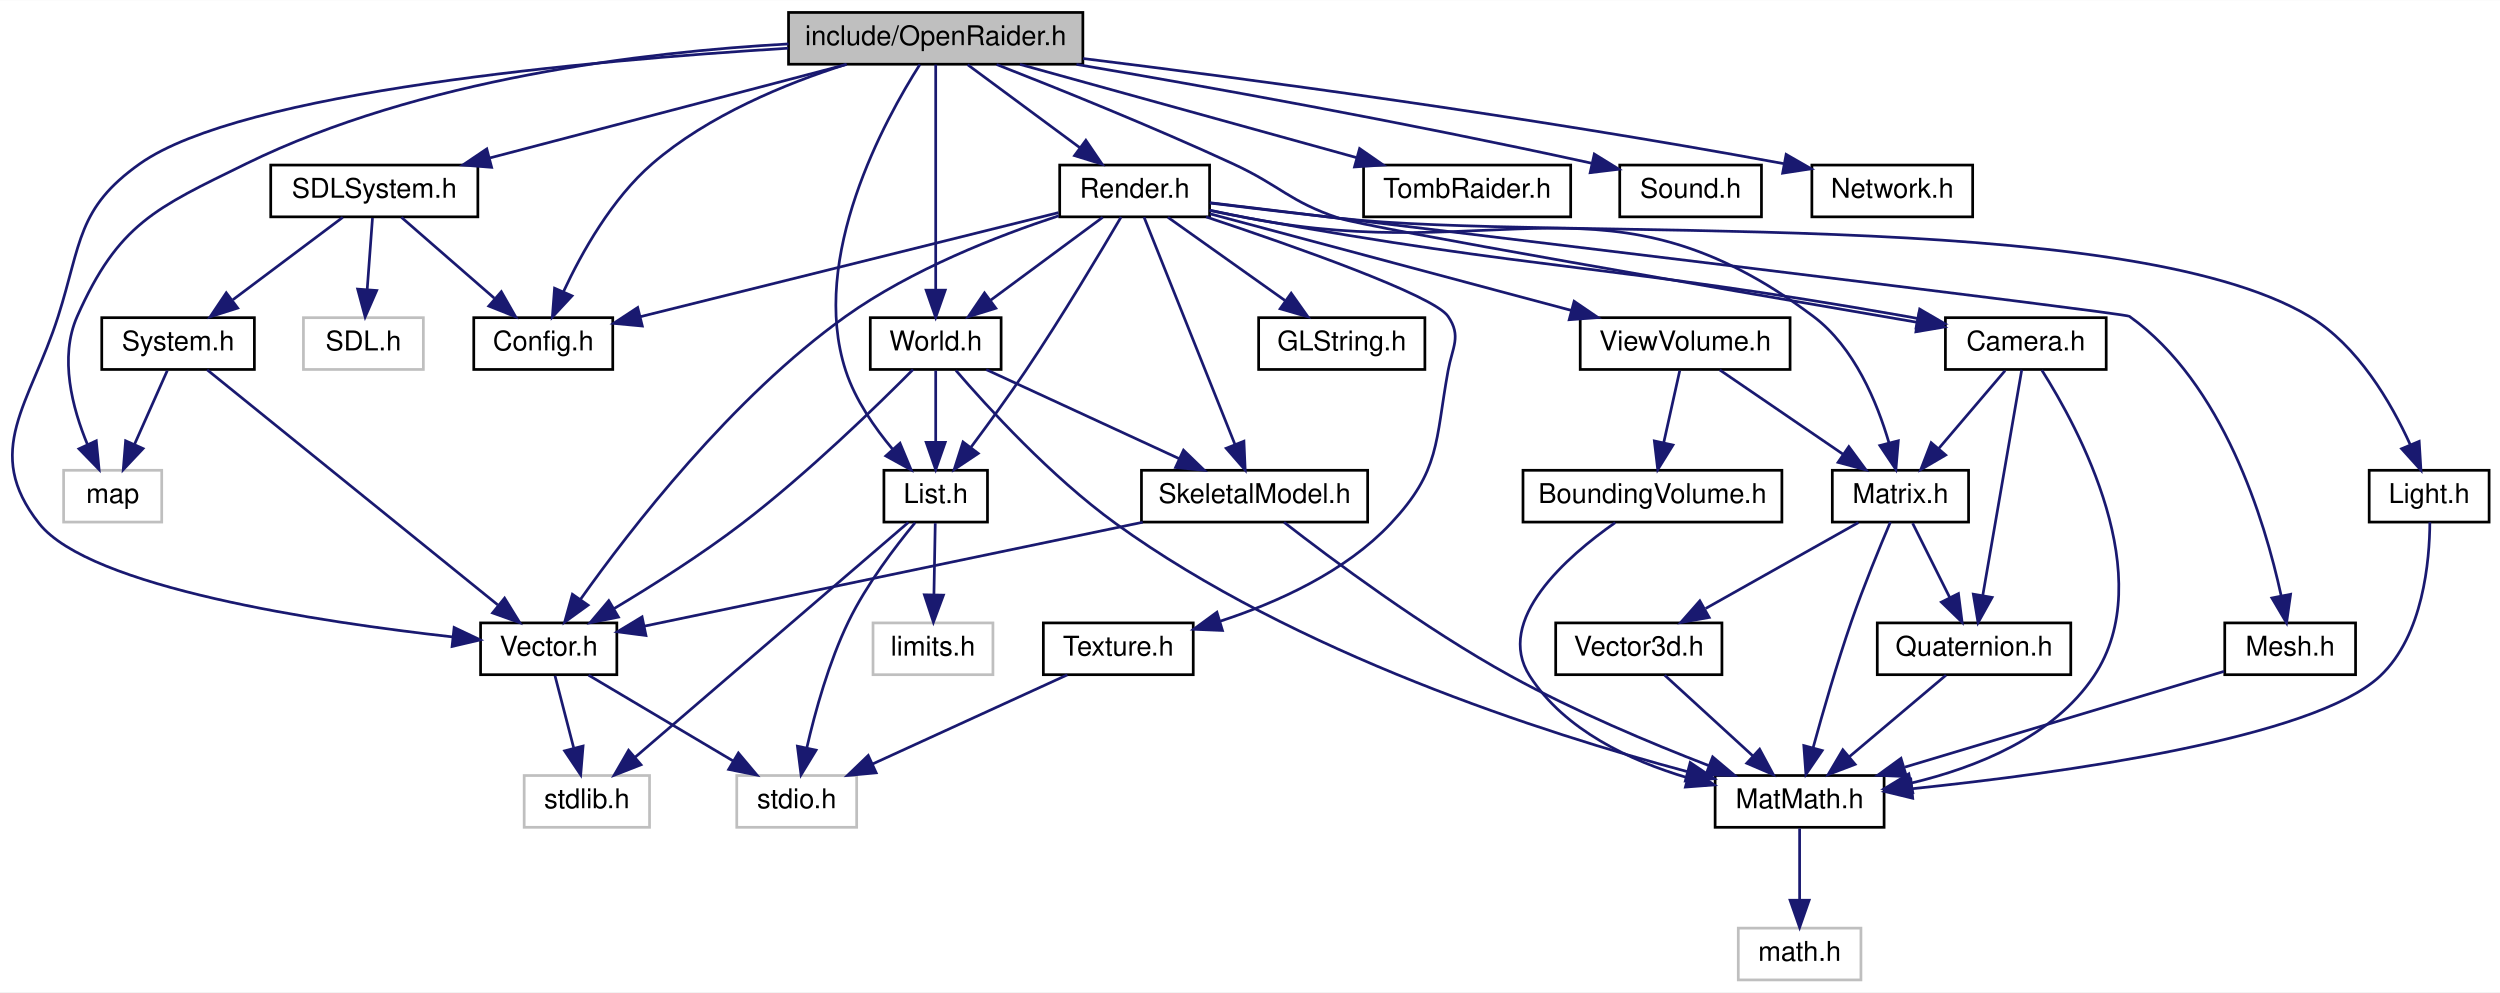
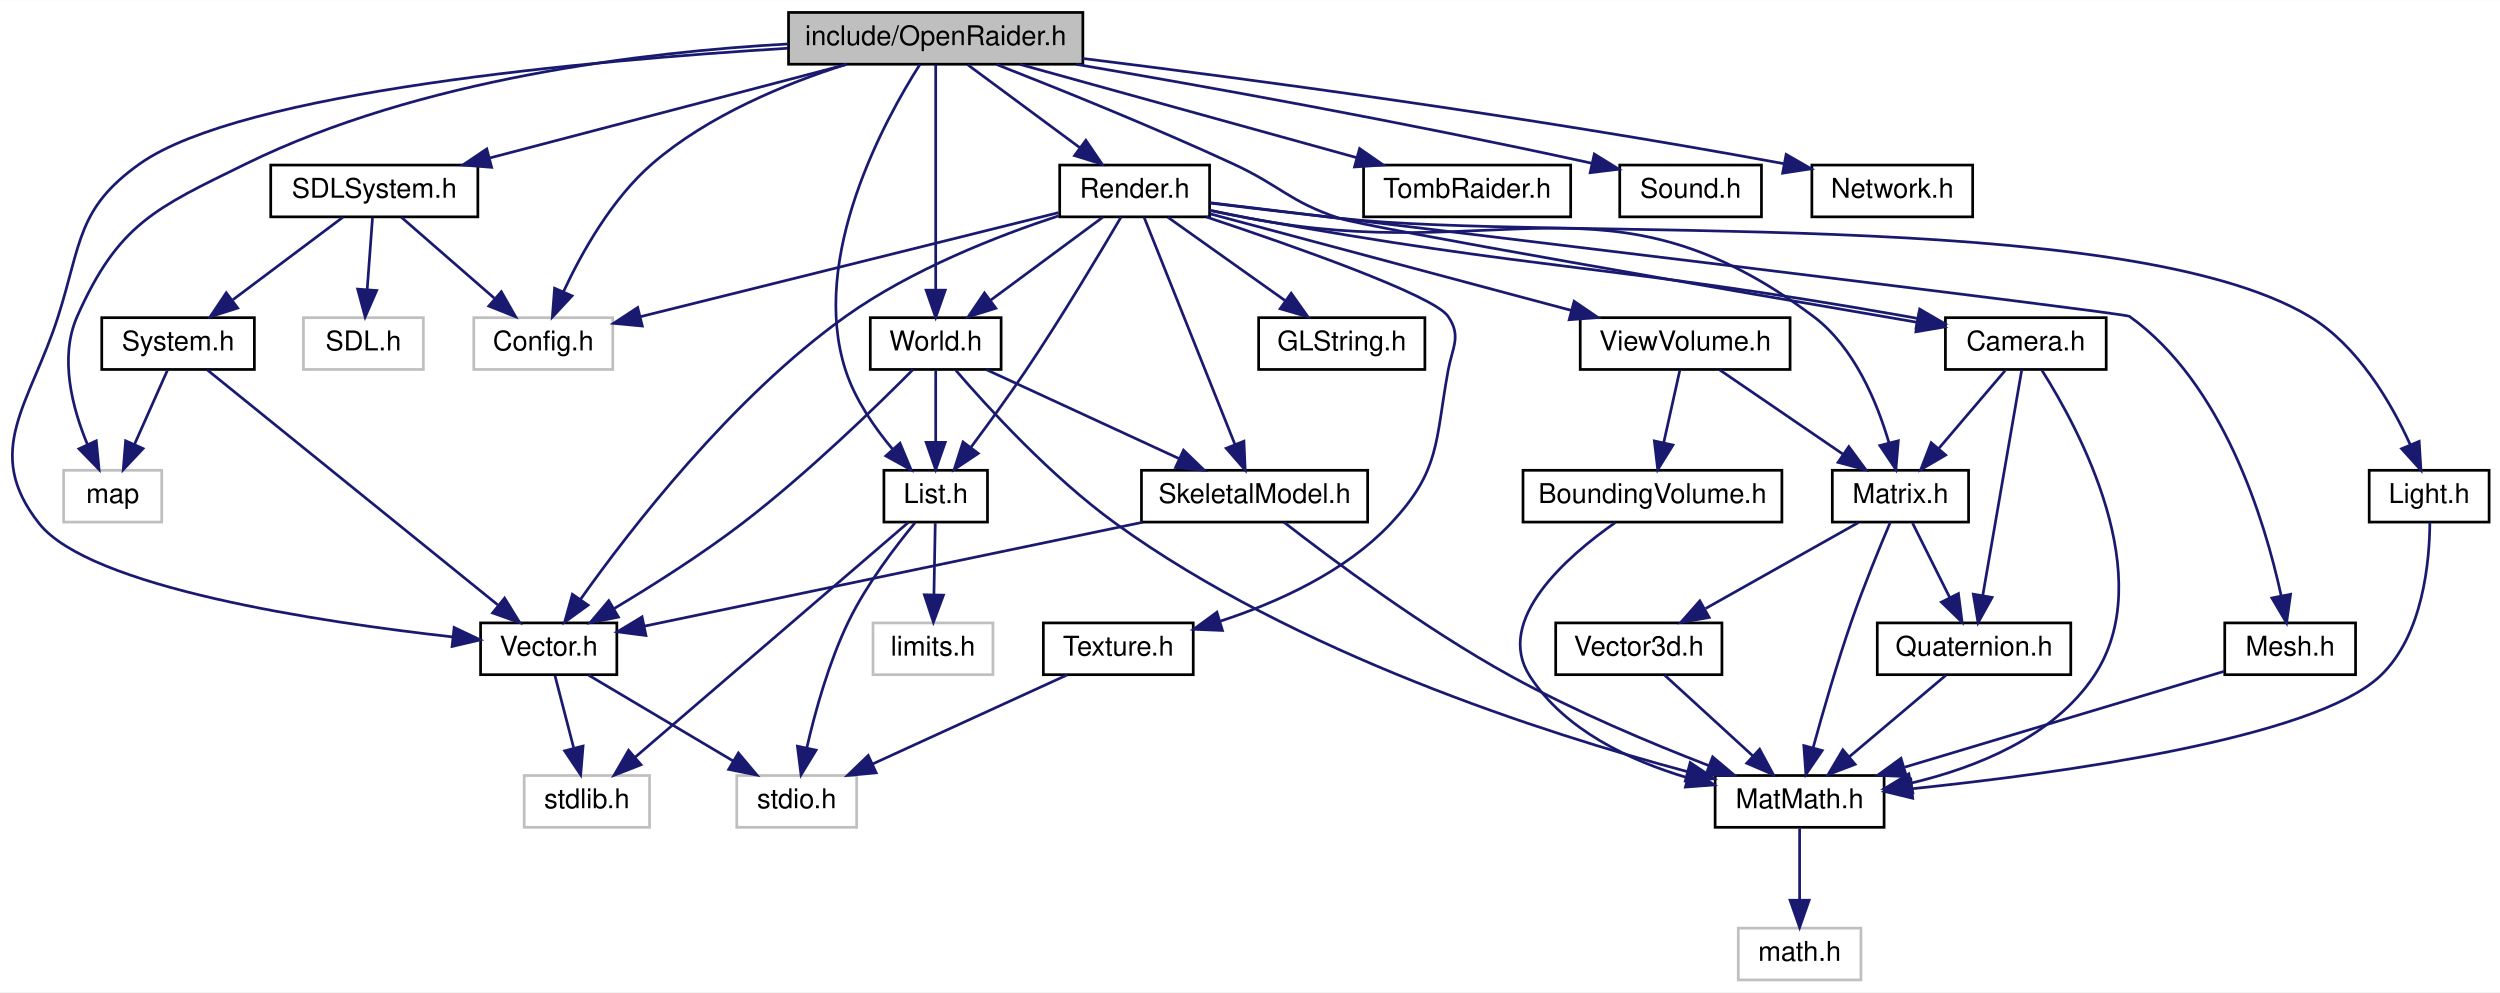
<svg xmlns="http://www.w3.org/2000/svg" xmlns:xlink="http://www.w3.org/1999/xlink" width="917pt" height="364pt" viewBox="0.00 0.00 917.34 364.00">
  <g id="graph0" class="graph" transform="scale(1 1) rotate(0) translate(4 360)">
    <polygon fill="white" stroke="none" points="-4,4 -4,-360 913.341,-360 913.341,4 -4,4" />
    <g id="node1" class="node">
      <polygon fill="#bfbfbf" stroke="black" points="285.341,-336.5 285.341,-355.5 393.341,-355.5 393.341,-336.5 285.341,-336.5" />
      <text text-anchor="middle" x="339.341" y="-343.5" font-family="Helvetica,sans-Serif" font-size="10.00">include/OpenRaider.h</text>
    </g>
    <g id="node2" class="node">
      <polygon fill="white" stroke="#bfbfbf" points="19.34,-168.5 19.34,-187.5 55.34,-187.5 55.34,-168.5 19.34,-168.5" />
      <text text-anchor="middle" x="37.34" y="-175.5" font-family="Helvetica,sans-Serif" font-size="10.00">map</text>
    </g>
    <g id="edge1" class="edge">
      <path fill="none" stroke="midnightblue" d="M285.337,-343.949C232.216,-340.997 150.049,-331.193 86.341,-300 52.992,-283.672 39.417,-277.933 24.34,-244 17.638,-228.915 22.528,-210.328 28.123,-196.9" />
      <polygon fill="midnightblue" stroke="midnightblue" points="31.321,-198.323 32.36,-187.78 24.973,-195.374 31.321,-198.323" />
    </g>
    <g id="node3" class="node">
-       <g id="a_node3">
-         <a xlink:href="_config_8h.html" target="_top" xlink:title="Config.h">
-           <polygon fill="white" stroke="black" points="169.841,-224.5 169.841,-243.5 220.841,-243.5 220.841,-224.5 169.841,-224.5" />
-           <text text-anchor="middle" x="195.341" y="-231.5" font-family="Helvetica,sans-Serif" font-size="10.00">Config.h</text>
-         </a>
-       </g>
+       <polygon fill="white" stroke="#bfbfbf" points="169.841,-224.5 169.841,-243.5 220.841,-243.5 220.841,-224.5 169.841,-224.5" />
+       <text text-anchor="middle" x="195.341" y="-231.5" font-family="Helvetica,sans-Serif" font-size="10.00">Config.h</text>
    </g>
    <g id="edge2" class="edge">
      <path fill="none" stroke="midnightblue" d="M306.503,-336.46C284.481,-329.462 255.863,-317.774 235.341,-300 220.511,-287.156 209.455,-267.426 202.768,-253.072" />
      <polygon fill="midnightblue" stroke="midnightblue" points="205.9,-251.499 198.68,-243.745 199.489,-254.309 205.9,-251.499" />
    </g>
    <g id="node4" class="node">
      <g id="a_node4">
        <a xlink:href="_list_8h.html" target="_top" xlink:title="Template list. ">
          <polygon fill="white" stroke="black" points="320.341,-168.5 320.341,-187.5 358.341,-187.5 358.341,-168.5 320.341,-168.5" />
          <text text-anchor="middle" x="339.341" y="-175.5" font-family="Helvetica,sans-Serif" font-size="10.00">List.h</text>
        </a>
      </g>
    </g>
    <g id="edge3" class="edge">
      <path fill="none" stroke="midnightblue" d="M333.54,-336.404C320.833,-316.465 292.724,-265.594 306.341,-224 309.83,-213.34 316.914,-203.117 323.626,-195.117" />
      <polygon fill="midnightblue" stroke="midnightblue" points="326.245,-197.439 330.321,-187.66 321.036,-192.763 326.245,-197.439" />
    </g>
    <g id="node8" class="node">
      <g id="a_node8">
        <a xlink:href="_vector_8h.html" target="_top" xlink:title="Template Vector. ">
          <polygon fill="white" stroke="black" points="172.341,-112.5 172.341,-131.5 222.341,-131.5 222.341,-112.5 172.341,-112.5" />
          <text text-anchor="middle" x="197.341" y="-119.5" font-family="Helvetica,sans-Serif" font-size="10.00">Vector.h</text>
        </a>
      </g>
    </g>
    <g id="edge7" class="edge">
      <path fill="none" stroke="midnightblue" d="M285.224,-342.377C211.573,-337.859 84.654,-326.411 47.34,-300 24.294,-283.688 25.902,-270.906 17.34,-244 7.055,-211.676 -10.652,-194.644 10.341,-168 28.872,-144.48 113.213,-131.829 162.063,-126.362" />
      <polygon fill="midnightblue" stroke="midnightblue" points="162.634,-129.821 172.203,-125.273 161.886,-122.861 162.634,-129.821" />
    </g>
    <g id="node9" class="node">
      <g id="a_node9">
        <a xlink:href="_tomb_raider_8h.html" target="_top" xlink:title="Loads maps, meshes, textures... ">
          <polygon fill="white" stroke="black" points="496.341,-280.5 496.341,-299.5 572.341,-299.5 572.341,-280.5 496.341,-280.5" />
          <text text-anchor="middle" x="534.341" y="-287.5" font-family="Helvetica,sans-Serif" font-size="10.00">TombRaider.h</text>
        </a>
      </g>
    </g>
    <g id="edge10" class="edge">
      <path fill="none" stroke="midnightblue" d="M370.239,-336.444C403.614,-327.201 456.934,-312.436 493.69,-302.257" />
      <polygon fill="midnightblue" stroke="midnightblue" points="494.884,-305.558 503.587,-299.516 493.015,-298.812 494.884,-305.558" />
    </g>
    <g id="node10" class="node">
      <g id="a_node10">
        <a xlink:href="_camera_8h.html" target="_top" xlink:title="OpenGL camera class. ">
          <polygon fill="white" stroke="black" points="709.841,-224.5 709.841,-243.5 768.841,-243.5 768.841,-224.5 709.841,-224.5" />
          <text text-anchor="middle" x="739.341" y="-231.5" font-family="Helvetica,sans-Serif" font-size="10.00">Camera.h</text>
        </a>
      </g>
    </g>
    <g id="edge11" class="edge">
      <path fill="none" stroke="midnightblue" d="M361.7,-336.393C383.898,-327.703 418.789,-313.649 448.341,-300 466.025,-291.832 468.882,-286.225 487.341,-280 497.329,-276.631 630.97,-253.532 699.461,-241.803" />
      <polygon fill="midnightblue" stroke="midnightblue" points="700.202,-245.227 709.469,-240.091 699.022,-238.327 700.202,-245.227" />
    </g>
    <g id="node16" class="node">
      <g id="a_node16">
        <a xlink:href="_render_8h.html" target="_top" xlink:title="OpenRaider Renderer class. ">
          <polygon fill="white" stroke="black" points="384.841,-280.5 384.841,-299.5 439.841,-299.5 439.841,-280.5 384.841,-280.5" />
          <text text-anchor="middle" x="412.341" y="-287.5" font-family="Helvetica,sans-Serif" font-size="10.00">Render.h</text>
        </a>
      </g>
    </g>
    <g id="edge21" class="edge">
      <path fill="none" stroke="midnightblue" d="M351.069,-336.324C362.178,-328.107 379.083,-315.602 392.324,-305.807" />
      <polygon fill="midnightblue" stroke="midnightblue" points="394.44,-308.595 400.398,-299.834 390.277,-302.967 394.44,-308.595" />
    </g>
    <g id="node20" class="node">
      <g id="a_node20">
        <a xlink:href="_world_8h.html" target="_top" xlink:title="The game world (model) ">
          <polygon fill="white" stroke="black" points="315.341,-224.5 315.341,-243.5 363.341,-243.5 363.341,-224.5 315.341,-224.5" />
          <text text-anchor="middle" x="339.341" y="-231.5" font-family="Helvetica,sans-Serif" font-size="10.00">World.h</text>
        </a>
      </g>
    </g>
    <g id="edge54" class="edge">
      <path fill="none" stroke="midnightblue" d="M339.341,-336.368C339.341,-318.617 339.341,-277.666 339.341,-253.597" />
      <polygon fill="midnightblue" stroke="midnightblue" points="342.841,-253.591 339.341,-243.591 335.841,-253.591 342.841,-253.591" />
    </g>
    <g id="node25" class="node">
      <g id="a_node25">
        <a xlink:href="_sound_8h.html" target="_top" xlink:title="This is the audio manager Header. ">
          <polygon fill="white" stroke="black" points="590.341,-280.5 590.341,-299.5 642.341,-299.5 642.341,-280.5 590.341,-280.5" />
          <text text-anchor="middle" x="616.341" y="-287.5" font-family="Helvetica,sans-Serif" font-size="10.00">Sound.h</text>
        </a>
      </g>
    </g>
    <g id="edge46" class="edge">
      <path fill="none" stroke="midnightblue" d="M391.003,-336.439C437.932,-328.426 509.276,-315.661 580.035,-300.177" />
      <polygon fill="midnightblue" stroke="midnightblue" points="581.003,-303.547 590.013,-297.974 579.494,-296.712 581.003,-303.547" />
    </g>
    <g id="node26" class="node">
      <g id="a_node26">
        <a xlink:href="_s_d_l_system_8h.html" target="_top" xlink:title="SDL System interface implementation. ">
          <polygon fill="white" stroke="black" points="95.341,-280.5 95.341,-299.5 171.341,-299.5 171.341,-280.5 95.341,-280.5" />
          <text text-anchor="middle" x="133.341" y="-287.5" font-family="Helvetica,sans-Serif" font-size="10.00">SDLSystem.h</text>
        </a>
      </g>
    </g>
    <g id="edge47" class="edge">
      <path fill="none" stroke="midnightblue" d="M306.699,-336.444C271.29,-327.162 214.631,-312.309 175.788,-302.127" />
      <polygon fill="midnightblue" stroke="midnightblue" points="176.39,-298.667 165.829,-299.516 174.615,-305.438 176.39,-298.667" />
    </g>
    <g id="node29" class="node">
      <g id="a_node29">
        <a xlink:href="_network_8h.html" target="_top" xlink:title="Networking Singleton class. ">
          <polygon fill="white" stroke="black" points="660.841,-280.5 660.841,-299.5 719.841,-299.5 719.841,-280.5 660.841,-280.5" />
          <text text-anchor="middle" x="690.341" y="-287.5" font-family="Helvetica,sans-Serif" font-size="10.00">Network.h</text>
        </a>
      </g>
    </g>
    <g id="edge53" class="edge">
      <path fill="none" stroke="midnightblue" d="M393.396,-338.596C453.718,-331.139 554.408,-317.764 650.682,-299.984" />
      <polygon fill="midnightblue" stroke="midnightblue" points="651.395,-303.411 660.584,-298.137 650.111,-296.53 651.395,-303.411" />
    </g>
    <g id="node5" class="node">
      <polygon fill="white" stroke="#bfbfbf" points="188.341,-56.5 188.341,-75.5 234.341,-75.5 234.341,-56.5 188.341,-56.5" />
      <text text-anchor="middle" x="211.341" y="-63.5" font-family="Helvetica,sans-Serif" font-size="10.00">stdlib.h</text>
    </g>
    <g id="edge4" class="edge">
      <path fill="none" stroke="midnightblue" d="M329.297,-168.368C307.612,-149.733 256.178,-105.532 228.951,-82.134" />
      <polygon fill="midnightblue" stroke="midnightblue" points="231.203,-79.455 221.338,-75.591 226.641,-84.764 231.203,-79.455" />
    </g>
    <g id="node6" class="node">
      <polygon fill="white" stroke="#bfbfbf" points="316.341,-112.5 316.341,-131.5 360.341,-131.5 360.341,-112.5 316.341,-112.5" />
      <text text-anchor="middle" x="338.341" y="-119.5" font-family="Helvetica,sans-Serif" font-size="10.00">limits.h</text>
    </g>
    <g id="edge5" class="edge">
      <path fill="none" stroke="midnightblue" d="M339.175,-168.083C339.044,-161.006 338.856,-150.861 338.692,-141.986" />
      <polygon fill="midnightblue" stroke="midnightblue" points="342.187,-141.685 338.503,-131.751 335.188,-141.814 342.187,-141.685" />
    </g>
    <g id="node7" class="node">
      <polygon fill="white" stroke="#bfbfbf" points="266.341,-56.5 266.341,-75.5 310.341,-75.5 310.341,-56.5 266.341,-56.5" />
      <text text-anchor="middle" x="288.341" y="-63.5" font-family="Helvetica,sans-Serif" font-size="10.00">stdio.h</text>
    </g>
    <g id="edge6" class="edge">
      <path fill="none" stroke="midnightblue" d="M331.767,-168.258C324.587,-159.577 313.946,-145.63 307.341,-132 300.13,-117.122 295.108,-98.976 292.046,-85.641" />
      <polygon fill="midnightblue" stroke="midnightblue" points="295.444,-84.796 289.93,-75.749 288.599,-86.26 295.444,-84.796" />
    </g>
    <g id="edge8" class="edge">
      <path fill="none" stroke="midnightblue" d="M199.652,-112.083C201.508,-104.927 204.176,-94.635 206.495,-85.691" />
      <polygon fill="midnightblue" stroke="midnightblue" points="209.95,-86.309 209.072,-75.751 203.174,-84.553 209.95,-86.309" />
    </g>
    <g id="edge9" class="edge">
      <path fill="none" stroke="midnightblue" d="M211.961,-112.324C226.289,-103.822 248.353,-90.729 265.089,-80.797" />
      <polygon fill="midnightblue" stroke="midnightblue" points="266.942,-83.768 273.756,-75.654 263.37,-77.748 266.942,-83.768" />
    </g>
    <g id="node11" class="node">
      <g id="a_node11">
        <a xlink:href="_mat_math_8h.html" target="_top" xlink:title="Vector and Matrix math. ">
          <polygon fill="white" stroke="black" points="625.341,-56.5 625.341,-75.5 687.341,-75.5 687.341,-56.5 625.341,-56.5" />
          <text text-anchor="middle" x="656.341" y="-63.5" font-family="Helvetica,sans-Serif" font-size="10.00">MatMath.h</text>
        </a>
      </g>
    </g>
    <g id="edge12" class="edge">
      <path fill="none" stroke="midnightblue" d="M745.217,-224.247C758.622,-203.087 788.495,-148.231 764.341,-112 749.454,-89.669 721.165,-78.402 697.274,-72.727" />
      <polygon fill="midnightblue" stroke="midnightblue" points="697.865,-69.275 687.356,-70.621 696.411,-76.122 697.865,-69.275" />
    </g>
    <g id="node13" class="node">
      <g id="a_node13">
        <a xlink:href="_matrix_8h.html" target="_top" xlink:title="3D Matrix ">
          <polygon fill="white" stroke="black" points="668.341,-168.5 668.341,-187.5 718.341,-187.5 718.341,-168.5 668.341,-168.5" />
          <text text-anchor="middle" x="693.341" y="-175.5" font-family="Helvetica,sans-Serif" font-size="10.00">Matrix.h</text>
        </a>
      </g>
    </g>
    <g id="edge14" class="edge">
      <path fill="none" stroke="midnightblue" d="M731.745,-224.083C725.113,-216.298 715.32,-204.801 707.282,-195.367" />
      <polygon fill="midnightblue" stroke="midnightblue" points="709.944,-193.094 700.795,-187.751 704.615,-197.633 709.944,-193.094" />
    </g>
    <g id="node14" class="node">
      <g id="a_node14">
        <a xlink:href="_quaternion_8h.html" target="_top" xlink:title="Quaternion. ">
          <polygon fill="white" stroke="black" points="684.841,-112.5 684.841,-131.5 755.841,-131.5 755.841,-112.5 684.841,-112.5" />
          <text text-anchor="middle" x="720.341" y="-119.5" font-family="Helvetica,sans-Serif" font-size="10.00">Quaternion.h</text>
        </a>
      </g>
    </g>
    <g id="edge20" class="edge">
      <path fill="none" stroke="midnightblue" d="M737.85,-224.368C734.783,-206.617 727.71,-165.666 723.553,-141.597" />
      <polygon fill="midnightblue" stroke="midnightblue" points="726.976,-140.85 721.824,-131.591 720.078,-142.041 726.976,-140.85" />
    </g>
    <g id="node12" class="node">
      <polygon fill="white" stroke="#bfbfbf" points="633.841,-0.5 633.841,-19.5 678.841,-19.5 678.841,-0.5 633.841,-0.5" />
      <text text-anchor="middle" x="656.341" y="-7.5" font-family="Helvetica,sans-Serif" font-size="10.00">math.h</text>
    </g>
    <g id="edge13" class="edge">
      <path fill="none" stroke="midnightblue" d="M656.341,-56.083C656.341,-49.006 656.341,-38.861 656.341,-29.986" />
      <polygon fill="midnightblue" stroke="midnightblue" points="659.841,-29.751 656.341,-19.751 652.841,-29.751 659.841,-29.751" />
    </g>
    <g id="edge15" class="edge">
      <path fill="none" stroke="midnightblue" d="M689.641,-168.466C685.816,-159.483 679.789,-144.885 675.341,-132 670.005,-116.546 664.859,-98.701 661.272,-85.623" />
      <polygon fill="midnightblue" stroke="midnightblue" points="664.638,-84.661 658.655,-75.916 657.879,-86.483 664.638,-84.661" />
    </g>
    <g id="edge16" class="edge">
      <path fill="none" stroke="midnightblue" d="M697.799,-168.083C701.495,-160.691 706.864,-149.953 711.435,-140.811" />
      <polygon fill="midnightblue" stroke="midnightblue" points="714.623,-142.261 715.965,-131.751 708.362,-139.13 714.623,-142.261" />
    </g>
    <g id="node15" class="node">
      <g id="a_node15">
        <a xlink:href="_vector3d_8h.html" target="_top" xlink:title="3D Math vector ">
          <polygon fill="white" stroke="black" points="566.841,-112.5 566.841,-131.5 627.841,-131.5 627.841,-112.5 566.841,-112.5" />
          <text text-anchor="middle" x="597.341" y="-119.5" font-family="Helvetica,sans-Serif" font-size="10.00">Vector3d.h</text>
        </a>
      </g>
    </g>
    <g id="edge18" class="edge">
      <path fill="none" stroke="midnightblue" d="M677.916,-168.324C662.801,-159.822 639.525,-146.729 621.869,-136.797" />
      <polygon fill="midnightblue" stroke="midnightblue" points="623.158,-133.507 612.726,-131.655 619.726,-139.608 623.158,-133.507" />
    </g>
    <g id="edge17" class="edge">
      <path fill="none" stroke="midnightblue" d="M710.058,-112.324C700.504,-104.263 686.061,-92.076 674.556,-82.37" />
      <polygon fill="midnightblue" stroke="midnightblue" points="676.71,-79.608 666.81,-75.834 672.196,-84.958 676.71,-79.608" />
    </g>
    <g id="edge19" class="edge">
      <path fill="none" stroke="midnightblue" d="M606.82,-112.324C615.542,-104.341 628.684,-92.313 639.238,-82.653" />
      <polygon fill="midnightblue" stroke="midnightblue" points="641.675,-85.167 646.689,-75.834 636.949,-80.004 641.675,-85.167" />
    </g>
    <g id="edge22" class="edge">
      <path fill="none" stroke="midnightblue" d="M384.416,-282.051C345.206,-272.294 273.832,-254.532 230.881,-243.844" />
      <polygon fill="midnightblue" stroke="midnightblue" points="231.68,-240.436 221.131,-241.418 229.99,-247.229 231.68,-240.436" />
    </g>
    <g id="edge23" class="edge">
      <path fill="none" stroke="midnightblue" d="M407.378,-280.447C400.021,-267.885 385.654,-243.789 372.341,-224 365.986,-214.555 358.513,-204.3 352.287,-195.969" />
      <polygon fill="midnightblue" stroke="midnightblue" points="354.949,-193.686 346.132,-187.812 349.362,-197.903 354.949,-193.686" />
    </g>
    <g id="edge24" class="edge">
      <path fill="none" stroke="midnightblue" d="M384.524,-280.904C362.095,-273.536 330.431,-261.18 306.341,-244 264.517,-214.173 227.156,-165.736 208.99,-140.129" />
      <polygon fill="midnightblue" stroke="midnightblue" points="211.78,-138.01 203.193,-131.804 206.035,-142.01 211.78,-138.01" />
    </g>
    <g id="edge44" class="edge">
      <path fill="none" stroke="midnightblue" d="M439.854,-282.846C444.672,-281.842 449.645,-280.853 454.341,-280 560.896,-260.645 588.695,-262.858 695.341,-244 696.78,-243.745 698.245,-243.48 699.723,-243.206" />
      <polygon fill="midnightblue" stroke="midnightblue" points="700.4,-246.64 709.56,-241.316 699.079,-239.766 700.4,-246.64" />
    </g>
    <g id="edge25" class="edge">
      <path fill="none" stroke="midnightblue" d="M439.872,-282.94C444.688,-281.926 449.655,-280.909 454.341,-280 546.012,-262.214 586.594,-299.973 661.341,-244 676.41,-232.716 684.797,-212.408 689.164,-197.485" />
      <polygon fill="midnightblue" stroke="midnightblue" points="692.559,-198.334 691.672,-187.777 685.782,-196.583 692.559,-198.334" />
    </g>
    <g id="node17" class="node">
      <g id="a_node17">
        <a xlink:href="_view_volume_8h.html" target="_top" xlink:title="Viewing Volume for culling use. ">
          <polygon fill="white" stroke="black" points="575.841,-224.5 575.841,-243.5 652.841,-243.5 652.841,-224.5 575.841,-224.5" />
          <text text-anchor="middle" x="614.341" y="-231.5" font-family="Helvetica,sans-Serif" font-size="10.00">ViewVolume.h</text>
        </a>
      </g>
    </g>
    <g id="edge26" class="edge">
      <path fill="none" stroke="midnightblue" d="M440.004,-281.605C474.27,-272.445 532.971,-256.752 572.691,-246.134" />
      <polygon fill="midnightblue" stroke="midnightblue" points="573.597,-249.515 582.354,-243.551 571.789,-242.752 573.597,-249.515" />
    </g>
    <g id="node19" class="node">
      <g id="a_node19">
        <a xlink:href="_light_8h.html" target="_top" xlink:title="The GL light class. ">
          <polygon fill="white" stroke="black" points="865.341,-168.5 865.341,-187.5 909.341,-187.5 909.341,-168.5 865.341,-168.5" />
          <text text-anchor="middle" x="887.341" y="-175.5" font-family="Helvetica,sans-Serif" font-size="10.00">Light.h</text>
        </a>
      </g>
    </g>
    <g id="edge30" class="edge">
      <path fill="none" stroke="midnightblue" d="M440.108,-285.543C454.242,-283.815 471.699,-281.729 487.341,-280 566.374,-271.263 775.069,-284.762 843.341,-244 861.213,-233.329 873.422,-212.251 880.364,-196.984" />
      <polygon fill="midnightblue" stroke="midnightblue" points="883.684,-198.117 884.332,-187.542 877.231,-195.405 883.684,-198.117" />
    </g>
    <g id="edge32" class="edge">
      <path fill="none" stroke="midnightblue" d="M400.612,-280.324C389.503,-272.107 372.598,-259.602 359.357,-249.807" />
      <polygon fill="midnightblue" stroke="midnightblue" points="361.404,-246.967 351.283,-243.834 357.241,-252.595 361.404,-246.967" />
    </g>
    <g id="node21" class="node">
      <g id="a_node21">
        <a xlink:href="_skeletal_model_8h.html" target="_top" xlink:title="This is the factored out skeletal model class. ">
          <polygon fill="white" stroke="black" points="414.841,-168.5 414.841,-187.5 497.841,-187.5 497.841,-168.5 414.841,-168.5" />
          <text text-anchor="middle" x="456.341" y="-175.5" font-family="Helvetica,sans-Serif" font-size="10.00">SkeletalModel.h</text>
        </a>
      </g>
    </g>
    <g id="edge39" class="edge">
      <path fill="none" stroke="midnightblue" d="M415.793,-280.368C422.958,-262.456 439.571,-220.923 449.161,-196.948" />
      <polygon fill="midnightblue" stroke="midnightblue" points="452.44,-198.176 452.904,-187.591 445.94,-195.576 452.44,-198.176" />
    </g>
    <g id="node22" class="node">
      <g id="a_node22">
        <a xlink:href="_mesh_8h.html" target="_top" xlink:title="OpenGL Mesh. ">
          <polygon fill="white" stroke="black" points="812.341,-112.5 812.341,-131.5 860.341,-131.5 860.341,-112.5 812.341,-112.5" />
          <text text-anchor="middle" x="836.341" y="-119.5" font-family="Helvetica,sans-Serif" font-size="10.00">Mesh.h</text>
        </a>
      </g>
    </g>
    <g id="edge40" class="edge">
      <path fill="none" stroke="midnightblue" d="M439.926,-285.686C524.669,-275.496 775.613,-245.233 777.341,-244 811.795,-219.408 827.03,-169.044 832.994,-141.687" />
      <polygon fill="midnightblue" stroke="midnightblue" points="836.499,-142.003 835.011,-131.513 829.633,-140.641 836.499,-142.003" />
    </g>
    <g id="node23" class="node">
      <g id="a_node23">
        <a xlink:href="_texture_8h.html" target="_top" xlink:title="Texture registry. ">
          <polygon fill="white" stroke="black" points="378.841,-112.5 378.841,-131.5 433.841,-131.5 433.841,-112.5 378.841,-112.5" />
          <text text-anchor="middle" x="406.341" y="-119.5" font-family="Helvetica,sans-Serif" font-size="10.00">Texture.h</text>
        </a>
      </g>
    </g>
    <g id="edge42" class="edge">
      <path fill="none" stroke="midnightblue" d="M438.561,-280.478C470.845,-269.724 522.083,-251.703 527.341,-244 532.352,-236.658 528.927,-232.746 527.341,-224 522.598,-197.845 524.525,-187.388 506.341,-168 489.664,-150.219 464.652,-138.967 443.815,-132.162" />
      <polygon fill="midnightblue" stroke="midnightblue" points="444.562,-128.731 433.976,-129.169 442.525,-135.428 444.562,-128.731" />
    </g>
    <g id="node24" class="node">
      <g id="a_node24">
        <a xlink:href="_g_l_string_8h.html" target="_top" xlink:title="Open GL rendering font/string class. ">
          <polygon fill="white" stroke="black" points="457.841,-224.5 457.841,-243.5 518.841,-243.5 518.841,-224.5 457.841,-224.5" />
          <text text-anchor="middle" x="488.341" y="-231.5" font-family="Helvetica,sans-Serif" font-size="10.00">GLString.h</text>
        </a>
      </g>
    </g>
    <g id="edge45" class="edge">
      <path fill="none" stroke="midnightblue" d="M424.551,-280.324C436.116,-272.107 453.716,-259.602 467.501,-249.807" />
      <polygon fill="midnightblue" stroke="midnightblue" points="469.783,-252.479 475.908,-243.834 465.729,-246.773 469.783,-252.479" />
    </g>
    <g id="edge27" class="edge">
      <path fill="none" stroke="midnightblue" d="M627.033,-224.324C639.242,-215.979 657.919,-203.212 672.343,-193.352" />
      <polygon fill="midnightblue" stroke="midnightblue" points="674.399,-196.187 680.679,-187.655 670.449,-190.408 674.399,-196.187" />
    </g>
    <g id="node18" class="node">
      <g id="a_node18">
        <a xlink:href="_bounding_volume_8h.html" target="_top" xlink:title="Bounding volume class for world/vis/culling/clipping/collision stuff. ">
          <polygon fill="white" stroke="black" points="554.841,-168.5 554.841,-187.5 649.841,-187.5 649.841,-168.5 554.841,-168.5" />
          <text text-anchor="middle" x="602.341" y="-175.5" font-family="Helvetica,sans-Serif" font-size="10.00">BoundingVolume.h</text>
        </a>
      </g>
    </g>
    <g id="edge28" class="edge">
      <path fill="none" stroke="midnightblue" d="M612.359,-224.083C610.769,-216.927 608.482,-206.635 606.494,-197.691" />
      <polygon fill="midnightblue" stroke="midnightblue" points="609.871,-196.754 604.285,-187.751 603.038,-198.272 609.871,-196.754" />
    </g>
    <g id="edge29" class="edge">
      <path fill="none" stroke="midnightblue" d="M588.67,-168.295C571.036,-155.942 544.114,-132.541 557.341,-112 570.135,-92.13 594.087,-80.933 615.227,-74.677" />
      <polygon fill="midnightblue" stroke="midnightblue" points="616.247,-78.027 625.003,-72.062 614.438,-71.265 616.247,-78.027" />
    </g>
    <g id="edge31" class="edge">
      <path fill="none" stroke="midnightblue" d="M887.599,-168.424C887.521,-154.47 885.211,-126.916 869.341,-112 844.955,-89.081 752.384,-76.337 697.63,-70.658" />
      <polygon fill="midnightblue" stroke="midnightblue" points="697.842,-67.162 687.543,-69.647 697.144,-74.127 697.842,-67.162" />
    </g>
    <g id="edge36" class="edge">
      <path fill="none" stroke="midnightblue" d="M339.341,-224.083C339.341,-217.006 339.341,-206.861 339.341,-197.986" />
      <polygon fill="midnightblue" stroke="midnightblue" points="342.841,-197.751 339.341,-187.751 335.841,-197.751 342.841,-197.751" />
    </g>
    <g id="edge37" class="edge">
      <path fill="none" stroke="midnightblue" d="M331.028,-224.479C318.191,-211.538 292.497,-186.482 268.341,-168 253.318,-156.506 235.308,-145.116 221.186,-136.671" />
      <polygon fill="midnightblue" stroke="midnightblue" points="222.93,-133.636 212.538,-131.575 219.376,-139.667 222.93,-133.636" />
    </g>
    <g id="edge38" class="edge">
      <path fill="none" stroke="midnightblue" d="M346.752,-224.146C358.271,-210.77 381.624,-185.154 405.341,-168 471.173,-120.385 562.63,-91.005 615.031,-76.956" />
      <polygon fill="midnightblue" stroke="midnightblue" points="616.186,-80.271 624.972,-74.349 614.411,-73.5 616.186,-80.271" />
    </g>
    <g id="edge33" class="edge">
      <path fill="none" stroke="midnightblue" d="M357.88,-224.444C376.963,-215.636 406.915,-201.812 428.776,-191.722" />
      <polygon fill="midnightblue" stroke="midnightblue" points="430.275,-194.885 437.888,-187.516 427.342,-188.529 430.275,-194.885" />
    </g>
    <g id="edge34" class="edge">
      <path fill="none" stroke="midnightblue" d="M415.301,-168.444C364.804,-157.915 279.931,-140.22 232.364,-130.302" />
      <polygon fill="midnightblue" stroke="midnightblue" points="233.028,-126.865 222.524,-128.251 231.599,-133.718 233.028,-126.865" />
    </g>
    <g id="edge35" class="edge">
      <path fill="none" stroke="midnightblue" d="M467.153,-168.43C484.166,-155.202 518.533,-129.51 550.341,-112 573.776,-99.099 601.672,-87.39 622.963,-79.152" />
      <polygon fill="midnightblue" stroke="midnightblue" points="624.437,-82.336 632.538,-75.508 621.947,-75.794 624.437,-82.336" />
    </g>
    <g id="edge41" class="edge">
      <path fill="none" stroke="midnightblue" d="M812.065,-113.717C782.02,-104.704 730.488,-89.244 694.984,-78.593" />
      <polygon fill="midnightblue" stroke="midnightblue" points="695.558,-75.111 684.974,-75.59 693.546,-81.816 695.558,-75.111" />
    </g>
    <g id="edge43" class="edge">
      <path fill="none" stroke="midnightblue" d="M387.643,-112.444C368.396,-103.636 338.188,-89.812 316.14,-79.722" />
      <polygon fill="midnightblue" stroke="midnightblue" points="317.5,-76.495 306.95,-75.516 314.587,-82.86 317.5,-76.495" />
    </g>
    <g id="edge49" class="edge">
      <path fill="none" stroke="midnightblue" d="M143.302,-280.324C152.467,-272.341 166.278,-260.313 177.369,-250.653" />
      <polygon fill="midnightblue" stroke="midnightblue" points="179.956,-253.041 185.198,-243.834 175.358,-247.762 179.956,-253.041" />
    </g>
    <g id="node27" class="node">
      <polygon fill="white" stroke="#bfbfbf" points="107.341,-224.5 107.341,-243.5 151.341,-243.5 151.341,-224.5 107.341,-224.5" />
      <text text-anchor="middle" x="129.341" y="-231.5" font-family="Helvetica,sans-Serif" font-size="10.00">SDL.h</text>
    </g>
    <g id="edge48" class="edge">
      <path fill="none" stroke="midnightblue" d="M132.68,-280.083C132.156,-273.006 131.404,-262.861 130.747,-253.986" />
      <polygon fill="midnightblue" stroke="midnightblue" points="134.218,-253.465 129.989,-243.751 127.237,-253.982 134.218,-253.465" />
    </g>
    <g id="node28" class="node">
      <g id="a_node28">
        <a xlink:href="_system_8h.html" target="_top" xlink:title="Mostly defines the interface of System implementations. ">
          <polygon fill="white" stroke="black" points="33.34,-224.5 33.34,-243.5 89.341,-243.5 89.341,-224.5 33.34,-224.5" />
          <text text-anchor="middle" x="61.34" y="-231.5" font-family="Helvetica,sans-Serif" font-size="10.00">System.h</text>
        </a>
      </g>
    </g>
    <g id="edge50" class="edge">
      <path fill="none" stroke="midnightblue" d="M121.772,-280.324C110.92,-272.185 94.46,-259.839 81.457,-250.087" />
      <polygon fill="midnightblue" stroke="midnightblue" points="83.219,-247.034 73.119,-243.834 79.019,-252.634 83.219,-247.034" />
    </g>
    <g id="edge51" class="edge">
      <path fill="none" stroke="midnightblue" d="M57.377,-224.083C54.127,-216.77 49.421,-206.181 45.386,-197.103" />
      <polygon fill="midnightblue" stroke="midnightblue" points="48.49,-195.468 41.23,-187.751 42.093,-198.311 48.49,-195.468" />
    </g>
    <g id="edge52" class="edge">
      <path fill="none" stroke="midnightblue" d="M72.012,-224.368C95.052,-205.733 149.7,-161.532 178.63,-138.134" />
      <polygon fill="midnightblue" stroke="midnightblue" points="181.144,-140.601 186.718,-131.591 176.742,-135.159 181.144,-140.601" />
    </g>
  </g>
</svg>
